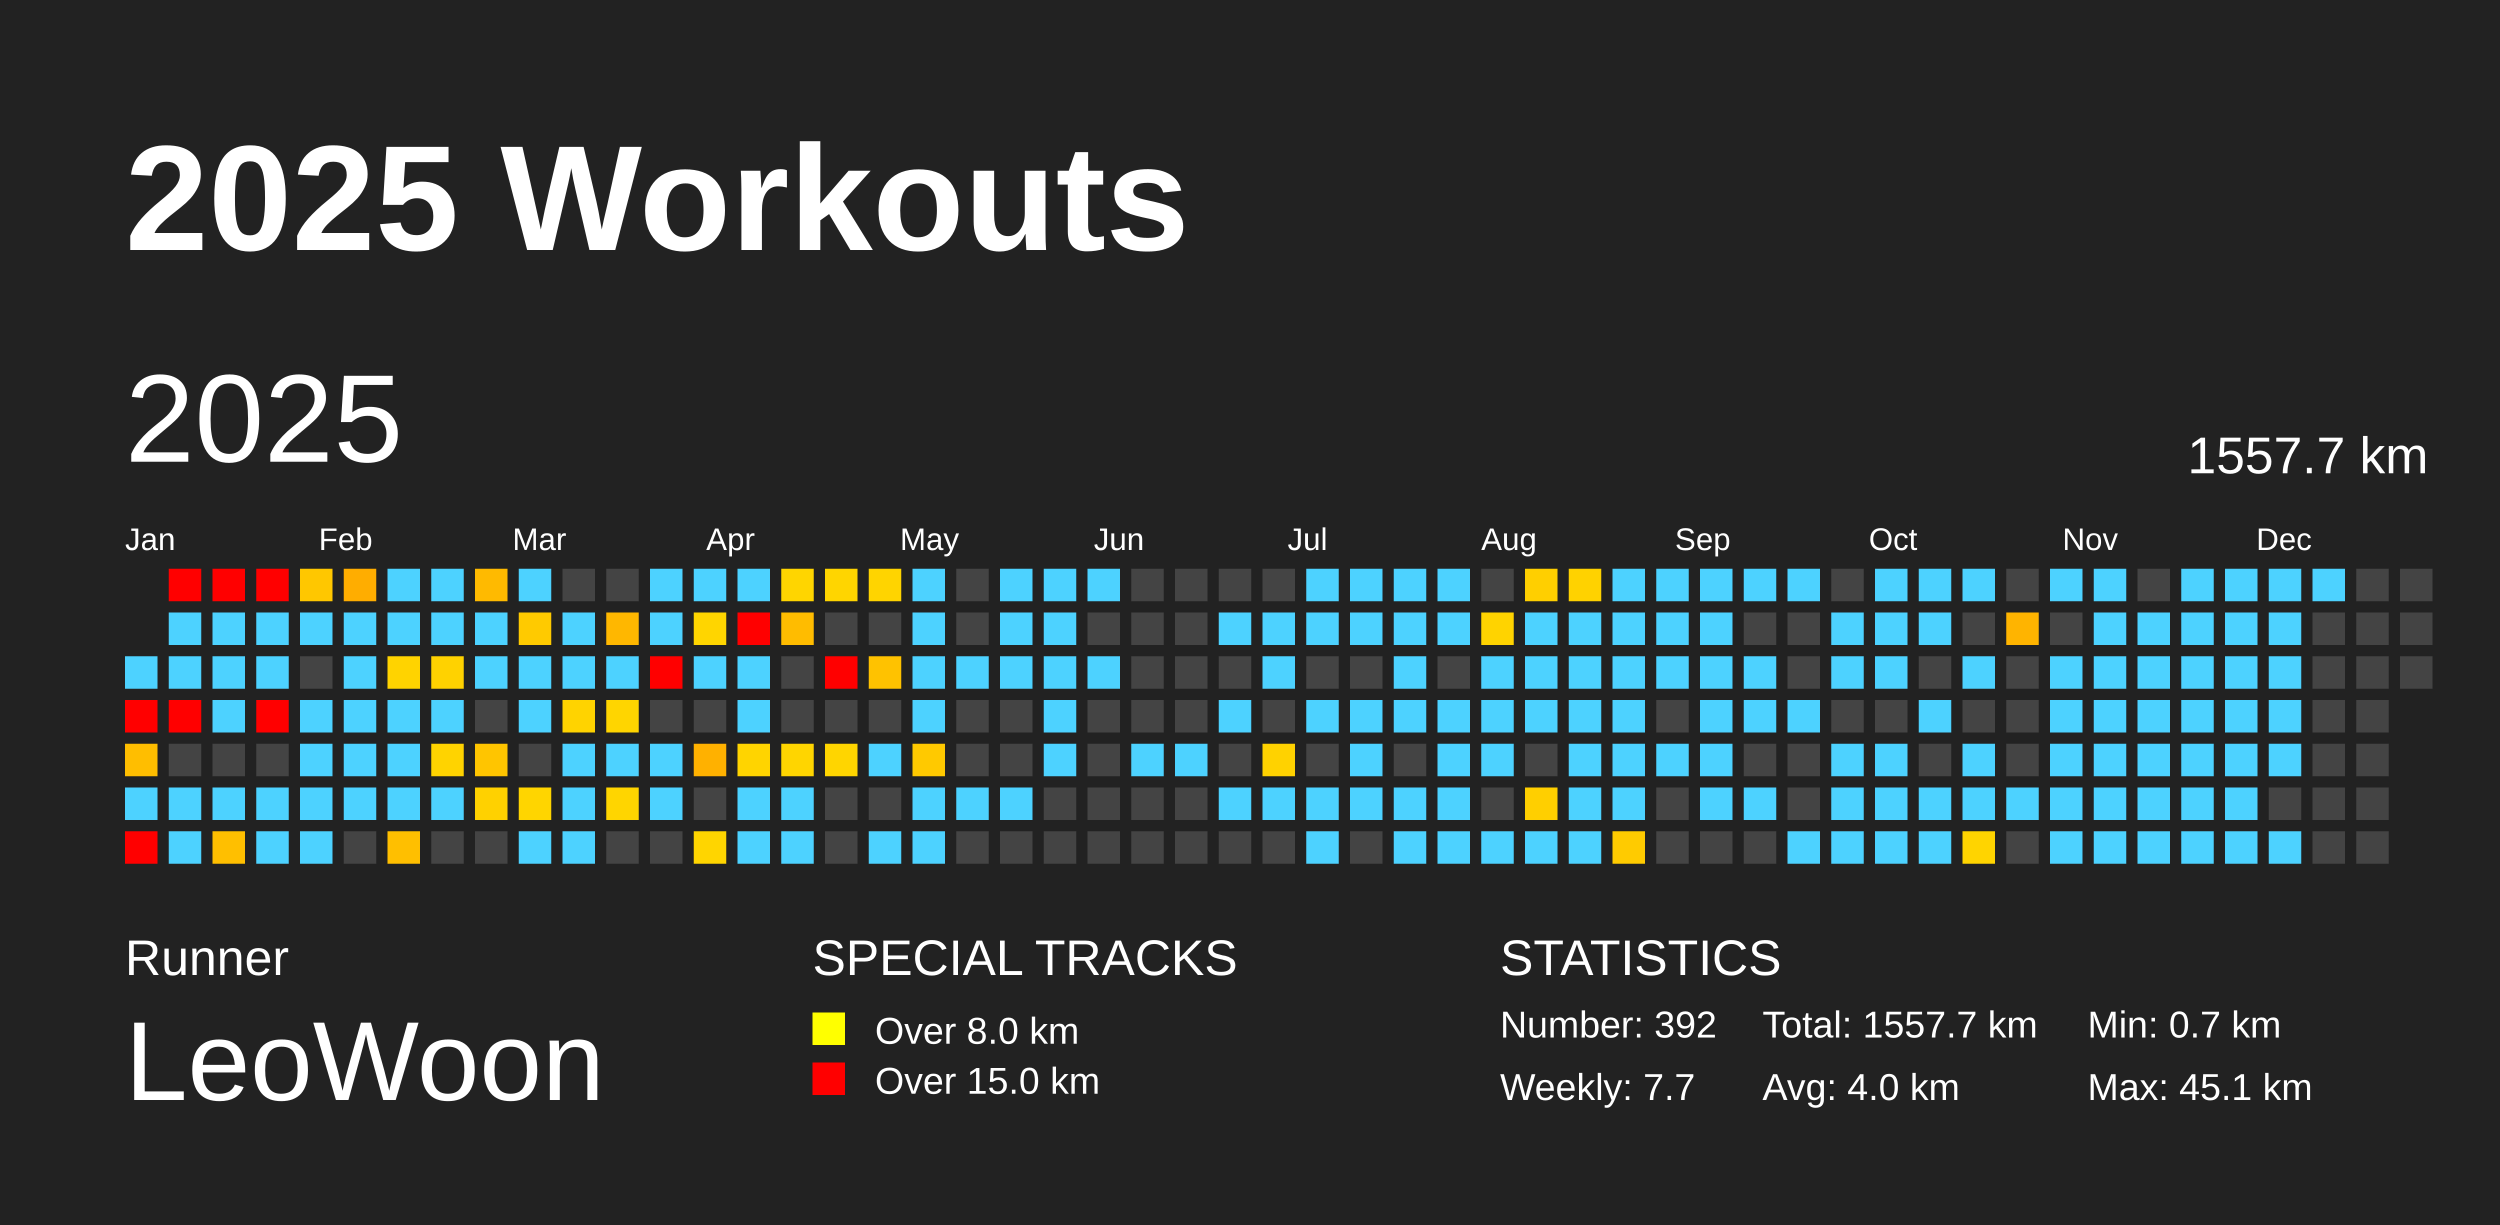
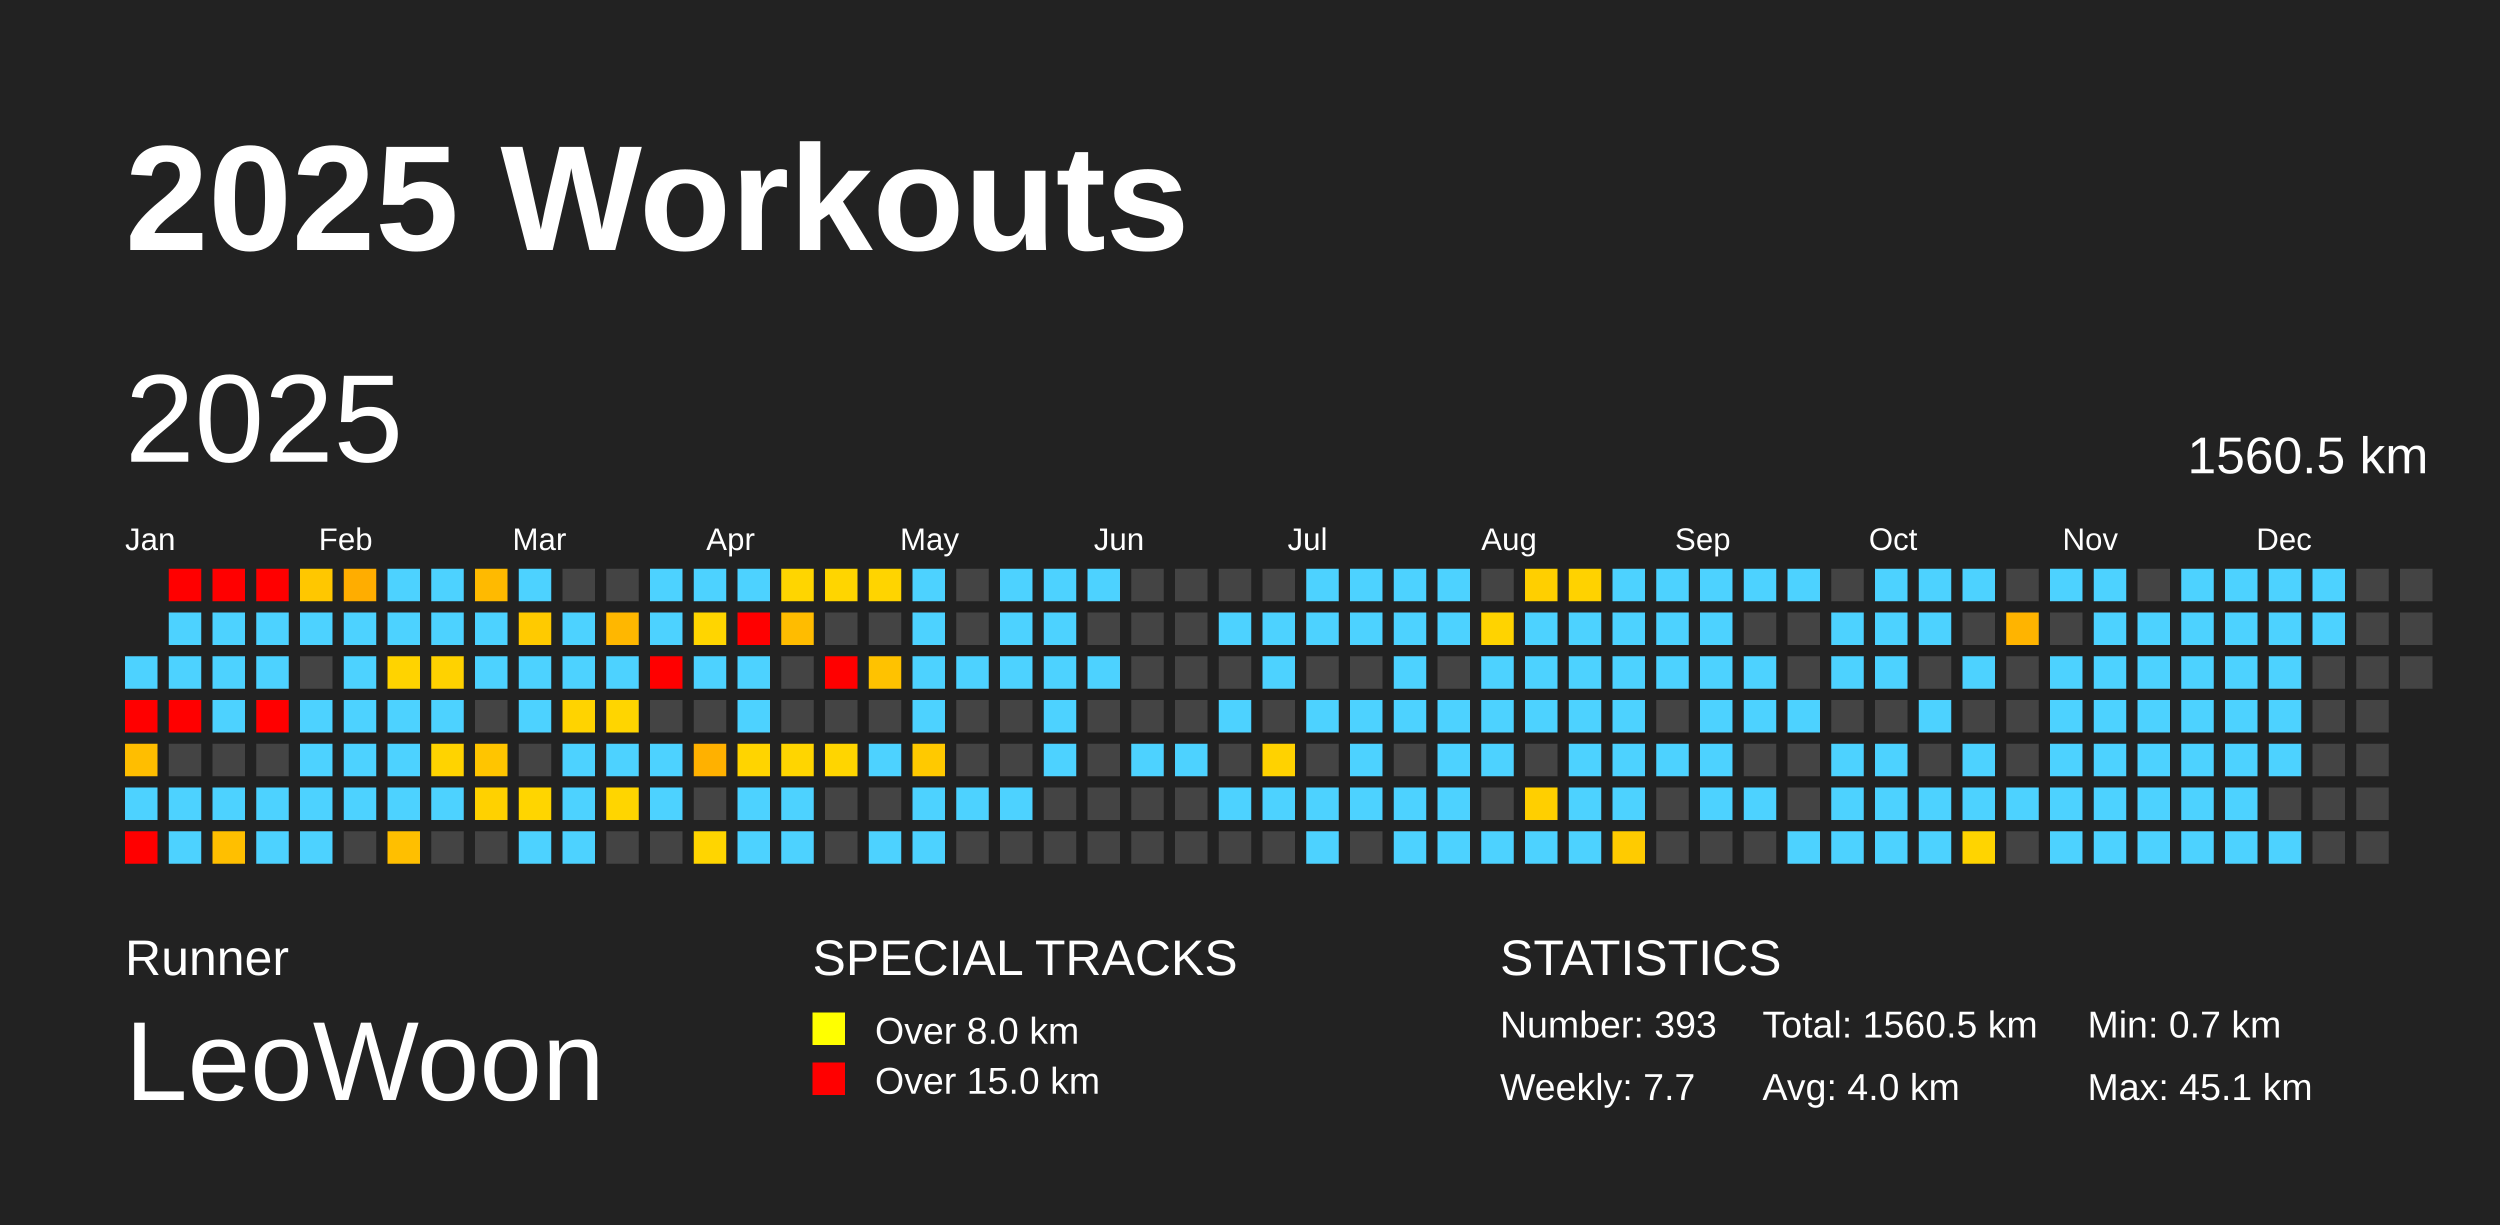
<svg xmlns="http://www.w3.org/2000/svg" baseProfile="full" height="98mm" version="1.1" viewBox="0,0,200,98" width="200mm">
  <defs />
  <rect fill="#222222" height="98" width="200" x="0" y="0" />
  <text fill="#FFFFFF" style="font-size:12px; font-family:Arial; font-weight:bold;" x="10" y="20">2025 Workouts</text>
  <text fill="#FFFFFF" style="font-size:4px; font-family:Arial" x="10" y="78">Runner</text>
  <text fill="#FFFFFF" style="font-size:9px; font-family:Arial" x="10" y="88">LeoWoon</text>
  <text fill="#FFFFFF" style="font-size:4px; font-family:Arial" x="65" y="78">SPECIAL TRACKS</text>
  <rect fill="yellow" height="2.6" width="2.6" x="65" y="81" />
  <text fill="#FFFFFF" style="font-size:3px; font-family:Arial" x="70" y="83.5">Over 8.0 km</text>
  <rect fill="red" height="2.6" width="2.6" x="65" y="85" />
  <text fill="#FFFFFF" style="font-size:3px; font-family:Arial" x="70" y="87.5">Over 15.0 km</text>
  <text fill="#FFFFFF" style="font-size:4px; font-family:Arial" x="120" y="78">STATISTICS</text>
-   <text fill="#FFFFFF" style="font-size:3px; font-family:Arial" x="120" y="83">Number: 392</text>
+   <text fill="#FFFFFF" style="font-size:3px; font-family:Arial" x="120" y="83">Number: 393</text>
  <text fill="#FFFFFF" style="font-size:3px; font-family:Arial" x="120" y="88">Weekly: 7.7</text>
-   <text fill="#FFFFFF" style="font-size:3px; font-family:Arial" x="141" y="83">Total: 1557.7 km</text>
+   <text fill="#FFFFFF" style="font-size:3px; font-family:Arial" x="141" y="83">Total: 1560.5 km</text>
  <text fill="#FFFFFF" style="font-size:3px; font-family:Arial" x="141" y="88">Avg: 4.0 km</text>
  <text fill="#FFFFFF" style="font-size:3px; font-family:Arial" x="167" y="83">Min: 0.7 km</text>
  <text fill="#FFFFFF" style="font-size:3px; font-family:Arial" x="167" y="88">Max: 45.1 km</text>
  <text dominant-baseline="hanging" fill="#FFFFFF" style="font-size:10.0px; font-family:Arial;" x="10" y="30">2025</text>
-   <text dominant-baseline="hanging" fill="#FFFFFF" style="font-size:4.125px; font-family:Arial;" x="175" y="35">1557.7 km</text>
+   <text dominant-baseline="hanging" fill="#FFFFFF" style="font-size:4.125px; font-family:Arial;" x="175" y="35">1560.5 km</text>
  <text fill="#FFFFFF" style="font-size:2.5px; font-family:Arial" x="10.0" y="44">Jan</text>
  <text fill="#FFFFFF" style="font-size:2.5px; font-family:Arial" x="25.5" y="44">Feb</text>
  <text fill="#FFFFFF" style="font-size:2.5px; font-family:Arial" x="41.0" y="44">Mar</text>
  <text fill="#FFFFFF" style="font-size:2.5px; font-family:Arial" x="56.5" y="44">Apr</text>
  <text fill="#FFFFFF" style="font-size:2.5px; font-family:Arial" x="72.0" y="44">May</text>
  <text fill="#FFFFFF" style="font-size:2.5px; font-family:Arial" x="87.5" y="44">Jun</text>
  <text fill="#FFFFFF" style="font-size:2.5px; font-family:Arial" x="103.0" y="44">Jul</text>
  <text fill="#FFFFFF" style="font-size:2.5px; font-family:Arial" x="118.5" y="44">Aug</text>
  <text fill="#FFFFFF" style="font-size:2.5px; font-family:Arial" x="134.0" y="44">Sep</text>
  <text fill="#FFFFFF" style="font-size:2.5px; font-family:Arial" x="149.5" y="44">Oct</text>
  <text fill="#FFFFFF" style="font-size:2.5px; font-family:Arial" x="165.0" y="44">Nov</text>
  <text fill="#FFFFFF" style="font-size:2.5px; font-family:Arial" x="180.5" y="44">Dec</text>
  <rect fill="#4dd2ff" height="2.6" width="2.6" x="10.0" y="52.5" />
  <rect fill="red" height="2.6" width="2.6" x="10.0" y="56.0" />
  <rect fill="#ffbe00" height="2.6" width="2.6" x="10.0" y="59.5" />
  <rect fill="#4dd2ff" height="2.6" width="2.6" x="10.0" y="63.0" />
  <rect fill="red" height="2.6" width="2.6" x="10.0" y="66.5" />
  <rect fill="red" height="2.6" width="2.6" x="13.5" y="45.5" />
  <rect fill="#4dd2ff" height="2.6" width="2.6" x="13.5" y="49.0" />
  <rect fill="#4dd2ff" height="2.6" width="2.6" x="13.5" y="52.5" />
  <rect fill="red" height="2.6" width="2.6" x="13.5" y="56.0" />
  <rect fill="#444444" height="2.6" width="2.6" x="13.5" y="59.5" />
  <rect fill="#4dd2ff" height="2.6" width="2.6" x="13.5" y="63.0" />
  <rect fill="#4dd2ff" height="2.6" width="2.6" x="13.5" y="66.5" />
  <rect fill="red" height="2.6" width="2.6" x="17.0" y="45.5" />
  <rect fill="#4dd2ff" height="2.6" width="2.6" x="17.0" y="49.0" />
  <rect fill="#4dd2ff" height="2.6" width="2.6" x="17.0" y="52.5" />
  <rect fill="#4dd2ff" height="2.6" width="2.6" x="17.0" y="56.0" />
  <rect fill="#444444" height="2.6" width="2.6" x="17.0" y="59.5" />
  <rect fill="#4dd2ff" height="2.6" width="2.6" x="17.0" y="63.0" />
  <rect fill="#ffbf00" height="2.6" width="2.6" x="17.0" y="66.5" />
  <rect fill="red" height="2.6" width="2.6" x="20.5" y="45.5" />
  <rect fill="#4dd2ff" height="2.6" width="2.6" x="20.5" y="49.0" />
  <rect fill="#4dd2ff" height="2.6" width="2.6" x="20.5" y="52.5" />
  <rect fill="red" height="2.6" width="2.6" x="20.5" y="56.0" />
  <rect fill="#444444" height="2.6" width="2.6" x="20.5" y="59.5" />
  <rect fill="#4dd2ff" height="2.6" width="2.6" x="20.5" y="63.0" />
  <rect fill="#4dd2ff" height="2.6" width="2.6" x="20.5" y="66.5" />
  <rect fill="#ffc700" height="2.6" width="2.6" x="24.0" y="45.5" />
  <rect fill="#4dd2ff" height="2.6" width="2.6" x="24.0" y="49.0" />
  <rect fill="#444444" height="2.6" width="2.6" x="24.0" y="52.5" />
  <rect fill="#4dd2ff" height="2.6" width="2.6" x="24.0" y="56.0" />
  <rect fill="#4dd2ff" height="2.6" width="2.6" x="24.0" y="59.5" />
  <rect fill="#4dd2ff" height="2.6" width="2.6" x="24.0" y="63.0" />
  <rect fill="#4dd2ff" height="2.6" width="2.6" x="24.0" y="66.5" />
  <rect fill="#ffad00" height="2.6" width="2.6" x="27.5" y="45.5" />
  <rect fill="#4dd2ff" height="2.6" width="2.6" x="27.5" y="49.0" />
  <rect fill="#4dd2ff" height="2.6" width="2.6" x="27.5" y="52.5" />
  <rect fill="#4dd2ff" height="2.6" width="2.6" x="27.5" y="56.0" />
  <rect fill="#4dd2ff" height="2.6" width="2.6" x="27.5" y="59.5" />
  <rect fill="#4dd2ff" height="2.6" width="2.6" x="27.5" y="63.0" />
  <rect fill="#444444" height="2.6" width="2.6" x="27.5" y="66.5" />
  <rect fill="#4dd2ff" height="2.6" width="2.6" x="31.0" y="45.5" />
  <rect fill="#4dd2ff" height="2.6" width="2.6" x="31.0" y="49.0" />
  <rect fill="#ffd300" height="2.6" width="2.6" x="31.0" y="52.5" />
  <rect fill="#4dd2ff" height="2.6" width="2.6" x="31.0" y="56.0" />
  <rect fill="#4dd2ff" height="2.6" width="2.6" x="31.0" y="59.5" />
  <rect fill="#4dd2ff" height="2.6" width="2.6" x="31.0" y="63.0" />
  <rect fill="#ffbf00" height="2.6" width="2.6" x="31.0" y="66.5" />
  <rect fill="#4dd2ff" height="2.6" width="2.6" x="34.5" y="45.5" />
  <rect fill="#4dd2ff" height="2.6" width="2.6" x="34.5" y="49.0" />
  <rect fill="#ffd200" height="2.6" width="2.6" x="34.5" y="52.5" />
  <rect fill="#4dd2ff" height="2.6" width="2.6" x="34.5" y="56.0" />
  <rect fill="#ffd300" height="2.6" width="2.6" x="34.5" y="59.5" />
  <rect fill="#4dd2ff" height="2.6" width="2.6" x="34.5" y="63.0" />
  <rect fill="#444444" height="2.6" width="2.6" x="34.5" y="66.5" />
  <rect fill="#ffba00" height="2.6" width="2.6" x="38.0" y="45.5" />
  <rect fill="#4dd2ff" height="2.6" width="2.6" x="38.0" y="49.0" />
  <rect fill="#4dd2ff" height="2.6" width="2.6" x="38.0" y="52.5" />
  <rect fill="#444444" height="2.6" width="2.6" x="38.0" y="56.0" />
  <rect fill="#ffc500" height="2.6" width="2.6" x="38.0" y="59.5" />
  <rect fill="#ffd100" height="2.6" width="2.6" x="38.0" y="63.0" />
  <rect fill="#444444" height="2.6" width="2.6" x="38.0" y="66.5" />
  <rect fill="#4dd2ff" height="2.6" width="2.6" x="41.5" y="45.5" />
  <rect fill="#ffca00" height="2.6" width="2.6" x="41.5" y="49.0" />
  <rect fill="#4dd2ff" height="2.6" width="2.6" x="41.5" y="52.5" />
  <rect fill="#4dd2ff" height="2.6" width="2.6" x="41.5" y="56.0" />
  <rect fill="#444444" height="2.6" width="2.6" x="41.5" y="59.5" />
  <rect fill="#ffd500" height="2.6" width="2.6" x="41.5" y="63.0" />
  <rect fill="#4dd2ff" height="2.6" width="2.6" x="41.5" y="66.5" />
  <rect fill="#444444" height="2.6" width="2.6" x="45.0" y="45.5" />
  <rect fill="#4dd2ff" height="2.6" width="2.6" x="45.0" y="49.0" />
  <rect fill="#4dd2ff" height="2.6" width="2.6" x="45.0" y="52.5" />
  <rect fill="#ffd300" height="2.6" width="2.6" x="45.0" y="56.0" />
  <rect fill="#4dd2ff" height="2.6" width="2.6" x="45.0" y="59.5" />
  <rect fill="#4dd2ff" height="2.6" width="2.6" x="45.0" y="63.0" />
  <rect fill="#4dd2ff" height="2.6" width="2.6" x="45.0" y="66.5" />
  <rect fill="#444444" height="2.6" width="2.6" x="48.5" y="45.5" />
  <rect fill="#ffb700" height="2.6" width="2.6" x="48.5" y="49.0" />
  <rect fill="#4dd2ff" height="2.6" width="2.6" x="48.5" y="52.5" />
  <rect fill="#ffd500" height="2.6" width="2.6" x="48.5" y="56.0" />
  <rect fill="#4dd2ff" height="2.6" width="2.6" x="48.5" y="59.5" />
  <rect fill="#ffd500" height="2.6" width="2.6" x="48.5" y="63.0" />
  <rect fill="#444444" height="2.6" width="2.6" x="48.5" y="66.5" />
  <rect fill="#4dd2ff" height="2.6" width="2.6" x="52.0" y="45.5" />
  <rect fill="#4dd2ff" height="2.6" width="2.6" x="52.0" y="49.0" />
  <rect fill="red" height="2.6" width="2.6" x="52.0" y="52.5" />
  <rect fill="#444444" height="2.6" width="2.6" x="52.0" y="56.0" />
  <rect fill="#4dd2ff" height="2.6" width="2.6" x="52.0" y="59.5" />
  <rect fill="#4dd2ff" height="2.6" width="2.6" x="52.0" y="63.0" />
  <rect fill="#444444" height="2.6" width="2.6" x="52.0" y="66.5" />
  <rect fill="#4dd2ff" height="2.6" width="2.6" x="55.5" y="45.5" />
  <rect fill="#ffd500" height="2.6" width="2.6" x="55.5" y="49.0" />
  <rect fill="#4dd2ff" height="2.6" width="2.6" x="55.5" y="52.5" />
  <rect fill="#444444" height="2.6" width="2.6" x="55.5" y="56.0" />
  <rect fill="#ffb100" height="2.6" width="2.6" x="55.5" y="59.5" />
  <rect fill="#444444" height="2.6" width="2.6" x="55.5" y="63.0" />
  <rect fill="#ffd500" height="2.6" width="2.6" x="55.5" y="66.5" />
  <rect fill="#4dd2ff" height="2.6" width="2.6" x="59.0" y="45.5" />
  <rect fill="red" height="2.6" width="2.6" x="59.0" y="49.0" />
  <rect fill="#4dd2ff" height="2.6" width="2.6" x="59.0" y="52.5" />
  <rect fill="#4dd2ff" height="2.6" width="2.6" x="59.0" y="56.0" />
  <rect fill="#ffd400" height="2.6" width="2.6" x="59.0" y="59.5" />
  <rect fill="#4dd2ff" height="2.6" width="2.6" x="59.0" y="63.0" />
  <rect fill="#4dd2ff" height="2.6" width="2.6" x="59.0" y="66.5" />
  <rect fill="#ffd500" height="2.6" width="2.6" x="62.5" y="45.5" />
  <rect fill="#ffbc00" height="2.6" width="2.6" x="62.5" y="49.0" />
  <rect fill="#444444" height="2.6" width="2.6" x="62.5" y="52.5" />
  <rect fill="#444444" height="2.6" width="2.6" x="62.5" y="56.0" />
  <rect fill="#ffd500" height="2.6" width="2.6" x="62.5" y="59.5" />
  <rect fill="#4dd2ff" height="2.6" width="2.6" x="62.5" y="63.0" />
  <rect fill="#4dd2ff" height="2.6" width="2.6" x="62.5" y="66.5" />
  <rect fill="#ffd500" height="2.6" width="2.6" x="66.0" y="45.5" />
  <rect fill="#444444" height="2.6" width="2.6" x="66.0" y="49.0" />
  <rect fill="red" height="2.6" width="2.6" x="66.0" y="52.5" />
  <rect fill="#444444" height="2.6" width="2.6" x="66.0" y="56.0" />
  <rect fill="#ffd500" height="2.6" width="2.6" x="66.0" y="59.5" />
  <rect fill="#444444" height="2.6" width="2.6" x="66.0" y="63.0" />
  <rect fill="#444444" height="2.6" width="2.6" x="66.0" y="66.5" />
  <rect fill="#ffd400" height="2.6" width="2.6" x="69.5" y="45.5" />
  <rect fill="#444444" height="2.6" width="2.6" x="69.5" y="49.0" />
  <rect fill="#ffc200" height="2.6" width="2.6" x="69.5" y="52.5" />
  <rect fill="#444444" height="2.6" width="2.6" x="69.5" y="56.0" />
  <rect fill="#4dd2ff" height="2.6" width="2.6" x="69.5" y="59.5" />
  <rect fill="#444444" height="2.6" width="2.6" x="69.5" y="63.0" />
  <rect fill="#4dd2ff" height="2.6" width="2.6" x="69.5" y="66.5" />
  <rect fill="#4dd2ff" height="2.6" width="2.6" x="73.0" y="45.5" />
  <rect fill="#4dd2ff" height="2.6" width="2.6" x="73.0" y="49.0" />
  <rect fill="#4dd2ff" height="2.6" width="2.6" x="73.0" y="52.5" />
  <rect fill="#4dd2ff" height="2.6" width="2.6" x="73.0" y="56.0" />
  <rect fill="#ffc900" height="2.6" width="2.6" x="73.0" y="59.5" />
  <rect fill="#4dd2ff" height="2.6" width="2.6" x="73.0" y="63.0" />
  <rect fill="#4dd2ff" height="2.6" width="2.6" x="73.0" y="66.5" />
  <rect fill="#444444" height="2.6" width="2.6" x="76.5" y="45.5" />
  <rect fill="#444444" height="2.6" width="2.6" x="76.5" y="49.0" />
  <rect fill="#4dd2ff" height="2.6" width="2.6" x="76.5" y="52.5" />
  <rect fill="#444444" height="2.6" width="2.6" x="76.5" y="56.0" />
  <rect fill="#444444" height="2.6" width="2.6" x="76.5" y="59.5" />
  <rect fill="#4dd2ff" height="2.6" width="2.6" x="76.5" y="63.0" />
  <rect fill="#444444" height="2.6" width="2.6" x="76.5" y="66.5" />
  <rect fill="#4dd2ff" height="2.6" width="2.6" x="80.0" y="45.5" />
  <rect fill="#4dd2ff" height="2.6" width="2.6" x="80.0" y="49.0" />
  <rect fill="#4dd2ff" height="2.6" width="2.6" x="80.0" y="52.5" />
  <rect fill="#444444" height="2.6" width="2.6" x="80.0" y="56.0" />
  <rect fill="#444444" height="2.6" width="2.6" x="80.0" y="59.5" />
  <rect fill="#4dd2ff" height="2.6" width="2.6" x="80.0" y="63.0" />
  <rect fill="#444444" height="2.6" width="2.6" x="80.0" y="66.5" />
  <rect fill="#4dd2ff" height="2.6" width="2.6" x="83.5" y="45.5" />
  <rect fill="#4dd2ff" height="2.6" width="2.6" x="83.5" y="49.0" />
  <rect fill="#4dd2ff" height="2.6" width="2.6" x="83.5" y="52.5" />
  <rect fill="#4dd2ff" height="2.6" width="2.6" x="83.5" y="56.0" />
  <rect fill="#4dd2ff" height="2.6" width="2.6" x="83.5" y="59.5" />
  <rect fill="#444444" height="2.6" width="2.6" x="83.5" y="63.0" />
  <rect fill="#444444" height="2.6" width="2.6" x="83.5" y="66.5" />
  <rect fill="#4dd2ff" height="2.6" width="2.6" x="87.0" y="45.5" />
  <rect fill="#444444" height="2.6" width="2.6" x="87.0" y="49.0" />
  <rect fill="#4dd2ff" height="2.6" width="2.6" x="87.0" y="52.5" />
  <rect fill="#444444" height="2.6" width="2.6" x="87.0" y="56.0" />
  <rect fill="#444444" height="2.6" width="2.6" x="87.0" y="59.5" />
  <rect fill="#444444" height="2.6" width="2.6" x="87.0" y="63.0" />
  <rect fill="#444444" height="2.6" width="2.6" x="87.0" y="66.5" />
  <rect fill="#444444" height="2.6" width="2.6" x="90.5" y="45.5" />
  <rect fill="#444444" height="2.6" width="2.6" x="90.5" y="49.0" />
  <rect fill="#444444" height="2.6" width="2.6" x="90.5" y="52.5" />
  <rect fill="#444444" height="2.6" width="2.6" x="90.5" y="56.0" />
  <rect fill="#4dd2ff" height="2.6" width="2.6" x="90.5" y="59.5" />
  <rect fill="#444444" height="2.6" width="2.6" x="90.5" y="63.0" />
  <rect fill="#444444" height="2.6" width="2.6" x="90.5" y="66.5" />
  <rect fill="#444444" height="2.6" width="2.6" x="94.0" y="45.5" />
  <rect fill="#444444" height="2.6" width="2.6" x="94.0" y="49.0" />
  <rect fill="#444444" height="2.6" width="2.6" x="94.0" y="52.5" />
  <rect fill="#444444" height="2.6" width="2.6" x="94.0" y="56.0" />
  <rect fill="#4dd2ff" height="2.6" width="2.6" x="94.0" y="59.5" />
  <rect fill="#444444" height="2.6" width="2.6" x="94.0" y="63.0" />
  <rect fill="#444444" height="2.6" width="2.6" x="94.0" y="66.5" />
  <rect fill="#444444" height="2.6" width="2.6" x="97.5" y="45.5" />
  <rect fill="#4dd2ff" height="2.6" width="2.6" x="97.5" y="49.0" />
  <rect fill="#444444" height="2.6" width="2.6" x="97.5" y="52.5" />
  <rect fill="#4dd2ff" height="2.6" width="2.6" x="97.5" y="56.0" />
  <rect fill="#444444" height="2.6" width="2.6" x="97.5" y="59.5" />
  <rect fill="#4dd2ff" height="2.6" width="2.6" x="97.5" y="63.0" />
  <rect fill="#444444" height="2.6" width="2.6" x="97.5" y="66.5" />
  <rect fill="#444444" height="2.6" width="2.6" x="101.0" y="45.5" />
  <rect fill="#4dd2ff" height="2.6" width="2.6" x="101.0" y="49.0" />
  <rect fill="#4dd2ff" height="2.6" width="2.6" x="101.0" y="52.5" />
  <rect fill="#444444" height="2.6" width="2.6" x="101.0" y="56.0" />
  <rect fill="#ffd200" height="2.6" width="2.6" x="101.0" y="59.5" />
  <rect fill="#4dd2ff" height="2.6" width="2.6" x="101.0" y="63.0" />
  <rect fill="#444444" height="2.6" width="2.6" x="101.0" y="66.5" />
  <rect fill="#4dd2ff" height="2.6" width="2.6" x="104.5" y="45.5" />
  <rect fill="#4dd2ff" height="2.6" width="2.6" x="104.5" y="49.0" />
  <rect fill="#444444" height="2.6" width="2.6" x="104.5" y="52.5" />
  <rect fill="#4dd2ff" height="2.6" width="2.6" x="104.5" y="56.0" />
  <rect fill="#444444" height="2.6" width="2.6" x="104.5" y="59.5" />
  <rect fill="#4dd2ff" height="2.6" width="2.6" x="104.5" y="63.0" />
  <rect fill="#4dd2ff" height="2.6" width="2.6" x="104.5" y="66.5" />
  <rect fill="#4dd2ff" height="2.6" width="2.6" x="108.0" y="45.5" />
  <rect fill="#4dd2ff" height="2.6" width="2.6" x="108.0" y="49.0" />
  <rect fill="#444444" height="2.6" width="2.6" x="108.0" y="52.5" />
  <rect fill="#4dd2ff" height="2.6" width="2.6" x="108.0" y="56.0" />
  <rect fill="#4dd2ff" height="2.6" width="2.6" x="108.0" y="59.5" />
  <rect fill="#4dd2ff" height="2.6" width="2.6" x="108.0" y="63.0" />
  <rect fill="#444444" height="2.6" width="2.6" x="108.0" y="66.5" />
  <rect fill="#4dd2ff" height="2.6" width="2.6" x="111.5" y="45.5" />
  <rect fill="#4dd2ff" height="2.6" width="2.6" x="111.5" y="49.0" />
  <rect fill="#4dd2ff" height="2.6" width="2.6" x="111.5" y="52.5" />
  <rect fill="#4dd2ff" height="2.6" width="2.6" x="111.5" y="56.0" />
  <rect fill="#444444" height="2.6" width="2.6" x="111.5" y="59.5" />
  <rect fill="#4dd2ff" height="2.6" width="2.6" x="111.5" y="63.0" />
  <rect fill="#4dd2ff" height="2.6" width="2.6" x="111.5" y="66.5" />
  <rect fill="#4dd2ff" height="2.6" width="2.6" x="115.0" y="45.5" />
  <rect fill="#4dd2ff" height="2.6" width="2.6" x="115.0" y="49.0" />
  <rect fill="#444444" height="2.6" width="2.6" x="115.0" y="52.5" />
  <rect fill="#4dd2ff" height="2.6" width="2.6" x="115.0" y="56.0" />
  <rect fill="#4dd2ff" height="2.6" width="2.6" x="115.0" y="59.5" />
  <rect fill="#4dd2ff" height="2.6" width="2.6" x="115.0" y="63.0" />
  <rect fill="#4dd2ff" height="2.6" width="2.6" x="115.0" y="66.5" />
  <rect fill="#444444" height="2.6" width="2.6" x="118.5" y="45.5" />
  <rect fill="#ffd300" height="2.6" width="2.6" x="118.5" y="49.0" />
  <rect fill="#4dd2ff" height="2.6" width="2.6" x="118.5" y="52.5" />
  <rect fill="#4dd2ff" height="2.6" width="2.6" x="118.5" y="56.0" />
  <rect fill="#4dd2ff" height="2.6" width="2.6" x="118.5" y="59.5" />
  <rect fill="#444444" height="2.6" width="2.6" x="118.5" y="63.0" />
  <rect fill="#4dd2ff" height="2.6" width="2.6" x="118.5" y="66.5" />
  <rect fill="#ffcf00" height="2.6" width="2.6" x="122.0" y="45.5" />
  <rect fill="#4dd2ff" height="2.6" width="2.6" x="122.0" y="49.0" />
  <rect fill="#4dd2ff" height="2.6" width="2.6" x="122.0" y="52.5" />
  <rect fill="#4dd2ff" height="2.6" width="2.6" x="122.0" y="56.0" />
  <rect fill="#444444" height="2.6" width="2.6" x="122.0" y="59.5" />
  <rect fill="#ffcf00" height="2.6" width="2.6" x="122.0" y="63.0" />
  <rect fill="#4dd2ff" height="2.6" width="2.6" x="122.0" y="66.5" />
  <rect fill="#ffd200" height="2.6" width="2.6" x="125.5" y="45.5" />
  <rect fill="#4dd2ff" height="2.6" width="2.6" x="125.5" y="49.0" />
  <rect fill="#4dd2ff" height="2.6" width="2.6" x="125.5" y="52.5" />
  <rect fill="#4dd2ff" height="2.6" width="2.6" x="125.5" y="56.0" />
  <rect fill="#4dd2ff" height="2.6" width="2.6" x="125.5" y="59.5" />
  <rect fill="#4dd2ff" height="2.6" width="2.6" x="125.5" y="63.0" />
  <rect fill="#4dd2ff" height="2.6" width="2.6" x="125.5" y="66.5" />
  <rect fill="#4dd2ff" height="2.6" width="2.6" x="129.0" y="45.5" />
  <rect fill="#4dd2ff" height="2.6" width="2.6" x="129.0" y="49.0" />
  <rect fill="#4dd2ff" height="2.6" width="2.6" x="129.0" y="52.5" />
  <rect fill="#4dd2ff" height="2.6" width="2.6" x="129.0" y="56.0" />
  <rect fill="#4dd2ff" height="2.6" width="2.6" x="129.0" y="59.5" />
  <rect fill="#4dd2ff" height="2.6" width="2.6" x="129.0" y="63.0" />
  <rect fill="#ffcb00" height="2.6" width="2.6" x="129.0" y="66.5" />
  <rect fill="#4dd2ff" height="2.6" width="2.6" x="132.5" y="45.5" />
  <rect fill="#4dd2ff" height="2.6" width="2.6" x="132.5" y="49.0" />
  <rect fill="#4dd2ff" height="2.6" width="2.6" x="132.5" y="52.5" />
  <rect fill="#444444" height="2.6" width="2.6" x="132.5" y="56.0" />
  <rect fill="#4dd2ff" height="2.6" width="2.6" x="132.5" y="59.5" />
  <rect fill="#444444" height="2.6" width="2.6" x="132.5" y="63.0" />
  <rect fill="#444444" height="2.6" width="2.6" x="132.5" y="66.5" />
  <rect fill="#4dd2ff" height="2.6" width="2.6" x="136.0" y="45.5" />
  <rect fill="#4dd2ff" height="2.6" width="2.6" x="136.0" y="49.0" />
  <rect fill="#4dd2ff" height="2.6" width="2.6" x="136.0" y="52.5" />
  <rect fill="#4dd2ff" height="2.6" width="2.6" x="136.0" y="56.0" />
  <rect fill="#4dd2ff" height="2.6" width="2.6" x="136.0" y="59.5" />
  <rect fill="#4dd2ff" height="2.6" width="2.6" x="136.0" y="63.0" />
  <rect fill="#444444" height="2.6" width="2.6" x="136.0" y="66.5" />
  <rect fill="#4dd2ff" height="2.6" width="2.6" x="139.5" y="45.5" />
  <rect fill="#444444" height="2.6" width="2.6" x="139.5" y="49.0" />
  <rect fill="#4dd2ff" height="2.6" width="2.6" x="139.5" y="52.5" />
  <rect fill="#4dd2ff" height="2.6" width="2.6" x="139.5" y="56.0" />
  <rect fill="#444444" height="2.6" width="2.6" x="139.5" y="59.5" />
  <rect fill="#4dd2ff" height="2.6" width="2.6" x="139.5" y="63.0" />
  <rect fill="#444444" height="2.6" width="2.6" x="139.5" y="66.5" />
  <rect fill="#4dd2ff" height="2.6" width="2.6" x="143.0" y="45.5" />
  <rect fill="#444444" height="2.6" width="2.6" x="143.0" y="49.0" />
  <rect fill="#444444" height="2.6" width="2.6" x="143.0" y="52.5" />
  <rect fill="#4dd2ff" height="2.6" width="2.6" x="143.0" y="56.0" />
  <rect fill="#444444" height="2.6" width="2.6" x="143.0" y="59.5" />
  <rect fill="#444444" height="2.6" width="2.6" x="143.0" y="63.0" />
  <rect fill="#4dd2ff" height="2.6" width="2.6" x="143.0" y="66.5" />
  <rect fill="#444444" height="2.6" width="2.6" x="146.5" y="45.5" />
  <rect fill="#4dd2ff" height="2.6" width="2.6" x="146.5" y="49.0" />
  <rect fill="#4dd2ff" height="2.6" width="2.6" x="146.5" y="52.5" />
  <rect fill="#444444" height="2.6" width="2.6" x="146.5" y="56.0" />
  <rect fill="#4dd2ff" height="2.6" width="2.6" x="146.5" y="59.5" />
  <rect fill="#4dd2ff" height="2.6" width="2.6" x="146.5" y="63.0" />
  <rect fill="#4dd2ff" height="2.6" width="2.6" x="146.5" y="66.5" />
  <rect fill="#4dd2ff" height="2.6" width="2.6" x="150.0" y="45.5" />
  <rect fill="#4dd2ff" height="2.6" width="2.6" x="150.0" y="49.0" />
  <rect fill="#4dd2ff" height="2.6" width="2.6" x="150.0" y="52.5" />
  <rect fill="#444444" height="2.6" width="2.6" x="150.0" y="56.0" />
  <rect fill="#4dd2ff" height="2.6" width="2.6" x="150.0" y="59.5" />
  <rect fill="#4dd2ff" height="2.6" width="2.6" x="150.0" y="63.0" />
  <rect fill="#4dd2ff" height="2.6" width="2.6" x="150.0" y="66.5" />
  <rect fill="#4dd2ff" height="2.6" width="2.6" x="153.5" y="45.5" />
  <rect fill="#4dd2ff" height="2.6" width="2.6" x="153.5" y="49.0" />
  <rect fill="#444444" height="2.6" width="2.6" x="153.5" y="52.5" />
  <rect fill="#4dd2ff" height="2.6" width="2.6" x="153.5" y="56.0" />
  <rect fill="#444444" height="2.6" width="2.6" x="153.5" y="59.5" />
  <rect fill="#4dd2ff" height="2.6" width="2.6" x="153.5" y="63.0" />
  <rect fill="#4dd2ff" height="2.6" width="2.6" x="153.5" y="66.5" />
  <rect fill="#4dd2ff" height="2.6" width="2.6" x="157.0" y="45.5" />
  <rect fill="#444444" height="2.6" width="2.6" x="157.0" y="49.0" />
  <rect fill="#4dd2ff" height="2.6" width="2.6" x="157.0" y="52.5" />
  <rect fill="#444444" height="2.6" width="2.6" x="157.0" y="56.0" />
  <rect fill="#4dd2ff" height="2.6" width="2.6" x="157.0" y="59.5" />
  <rect fill="#4dd2ff" height="2.6" width="2.6" x="157.0" y="63.0" />
  <rect fill="#ffd400" height="2.6" width="2.6" x="157.0" y="66.5" />
  <rect fill="#444444" height="2.6" width="2.6" x="160.5" y="45.5" />
  <rect fill="#ffb400" height="2.6" width="2.6" x="160.5" y="49.0" />
  <rect fill="#444444" height="2.6" width="2.6" x="160.5" y="52.5" />
  <rect fill="#444444" height="2.6" width="2.6" x="160.5" y="56.0" />
  <rect fill="#444444" height="2.6" width="2.6" x="160.5" y="59.5" />
  <rect fill="#4dd2ff" height="2.6" width="2.6" x="160.5" y="63.0" />
  <rect fill="#444444" height="2.6" width="2.6" x="160.5" y="66.5" />
  <rect fill="#4dd2ff" height="2.6" width="2.6" x="164.0" y="45.5" />
  <rect fill="#444444" height="2.6" width="2.6" x="164.0" y="49.0" />
  <rect fill="#4dd2ff" height="2.6" width="2.6" x="164.0" y="52.5" />
  <rect fill="#4dd2ff" height="2.6" width="2.6" x="164.0" y="56.0" />
  <rect fill="#4dd2ff" height="2.6" width="2.6" x="164.0" y="59.5" />
  <rect fill="#4dd2ff" height="2.6" width="2.6" x="164.0" y="63.0" />
  <rect fill="#4dd2ff" height="2.6" width="2.6" x="164.0" y="66.5" />
  <rect fill="#4dd2ff" height="2.6" width="2.6" x="167.5" y="45.5" />
  <rect fill="#4dd2ff" height="2.6" width="2.6" x="167.5" y="49.0" />
  <rect fill="#4dd2ff" height="2.6" width="2.6" x="167.5" y="52.5" />
  <rect fill="#4dd2ff" height="2.6" width="2.6" x="167.5" y="56.0" />
  <rect fill="#4dd2ff" height="2.6" width="2.6" x="167.5" y="59.5" />
  <rect fill="#4dd2ff" height="2.6" width="2.6" x="167.5" y="63.0" />
  <rect fill="#4dd2ff" height="2.6" width="2.6" x="167.5" y="66.5" />
  <rect fill="#444444" height="2.6" width="2.6" x="171.0" y="45.5" />
  <rect fill="#4dd2ff" height="2.6" width="2.6" x="171.0" y="49.0" />
  <rect fill="#4dd2ff" height="2.6" width="2.6" x="171.0" y="52.5" />
  <rect fill="#4dd2ff" height="2.6" width="2.6" x="171.0" y="56.0" />
  <rect fill="#4dd2ff" height="2.6" width="2.6" x="171.0" y="59.5" />
  <rect fill="#4dd2ff" height="2.6" width="2.6" x="171.0" y="63.0" />
  <rect fill="#4dd2ff" height="2.6" width="2.6" x="171.0" y="66.5" />
  <rect fill="#4dd2ff" height="2.6" width="2.6" x="174.5" y="45.5" />
  <rect fill="#4dd2ff" height="2.6" width="2.6" x="174.5" y="49.0" />
  <rect fill="#4dd2ff" height="2.6" width="2.6" x="174.5" y="52.5" />
  <rect fill="#4dd2ff" height="2.6" width="2.6" x="174.5" y="56.0" />
  <rect fill="#4dd2ff" height="2.6" width="2.6" x="174.5" y="59.5" />
  <rect fill="#4dd2ff" height="2.6" width="2.6" x="174.5" y="63.0" />
  <rect fill="#4dd2ff" height="2.6" width="2.6" x="174.5" y="66.5" />
  <rect fill="#4dd2ff" height="2.6" width="2.6" x="178.0" y="45.5" />
  <rect fill="#4dd2ff" height="2.6" width="2.6" x="178.0" y="49.0" />
  <rect fill="#4dd2ff" height="2.6" width="2.6" x="178.0" y="52.5" />
  <rect fill="#4dd2ff" height="2.6" width="2.6" x="178.0" y="56.0" />
  <rect fill="#4dd2ff" height="2.6" width="2.6" x="178.0" y="59.5" />
  <rect fill="#4dd2ff" height="2.6" width="2.6" x="178.0" y="63.0" />
  <rect fill="#4dd2ff" height="2.6" width="2.6" x="178.0" y="66.5" />
  <rect fill="#4dd2ff" height="2.6" width="2.6" x="181.5" y="45.5" />
  <rect fill="#4dd2ff" height="2.6" width="2.6" x="181.5" y="49.0" />
  <rect fill="#4dd2ff" height="2.6" width="2.6" x="181.5" y="52.5" />
  <rect fill="#4dd2ff" height="2.6" width="2.6" x="181.5" y="56.0" />
  <rect fill="#4dd2ff" height="2.6" width="2.6" x="181.5" y="59.5" />
  <rect fill="#444444" height="2.6" width="2.6" x="181.5" y="63.0" />
  <rect fill="#4dd2ff" height="2.6" width="2.6" x="181.5" y="66.5" />
  <rect fill="#4dd2ff" height="2.6" width="2.6" x="185.0" y="45.5" />
-   <rect fill="#444444" height="2.6" width="2.6" x="185.0" y="49.0" />
+   <rect fill="#4dd2ff" height="2.6" width="2.6" x="185.0" y="49.0" />
  <rect fill="#444444" height="2.6" width="2.6" x="185.0" y="52.5" />
  <rect fill="#444444" height="2.6" width="2.6" x="185.0" y="56.0" />
  <rect fill="#444444" height="2.6" width="2.6" x="185.0" y="59.5" />
  <rect fill="#444444" height="2.6" width="2.6" x="185.0" y="63.0" />
  <rect fill="#444444" height="2.6" width="2.6" x="185.0" y="66.5" />
  <rect fill="#444444" height="2.6" width="2.6" x="188.5" y="45.5" />
  <rect fill="#444444" height="2.6" width="2.6" x="188.5" y="49.0" />
  <rect fill="#444444" height="2.6" width="2.6" x="188.5" y="52.5" />
  <rect fill="#444444" height="2.6" width="2.6" x="188.5" y="56.0" />
  <rect fill="#444444" height="2.6" width="2.6" x="188.5" y="59.5" />
  <rect fill="#444444" height="2.6" width="2.6" x="188.5" y="63.0" />
  <rect fill="#444444" height="2.6" width="2.6" x="188.5" y="66.5" />
  <rect fill="#444444" height="2.6" width="2.6" x="192.0" y="45.5" />
  <rect fill="#444444" height="2.6" width="2.6" x="192.0" y="49.0" />
  <rect fill="#444444" height="2.6" width="2.6" x="192.0" y="52.5" />
</svg>
